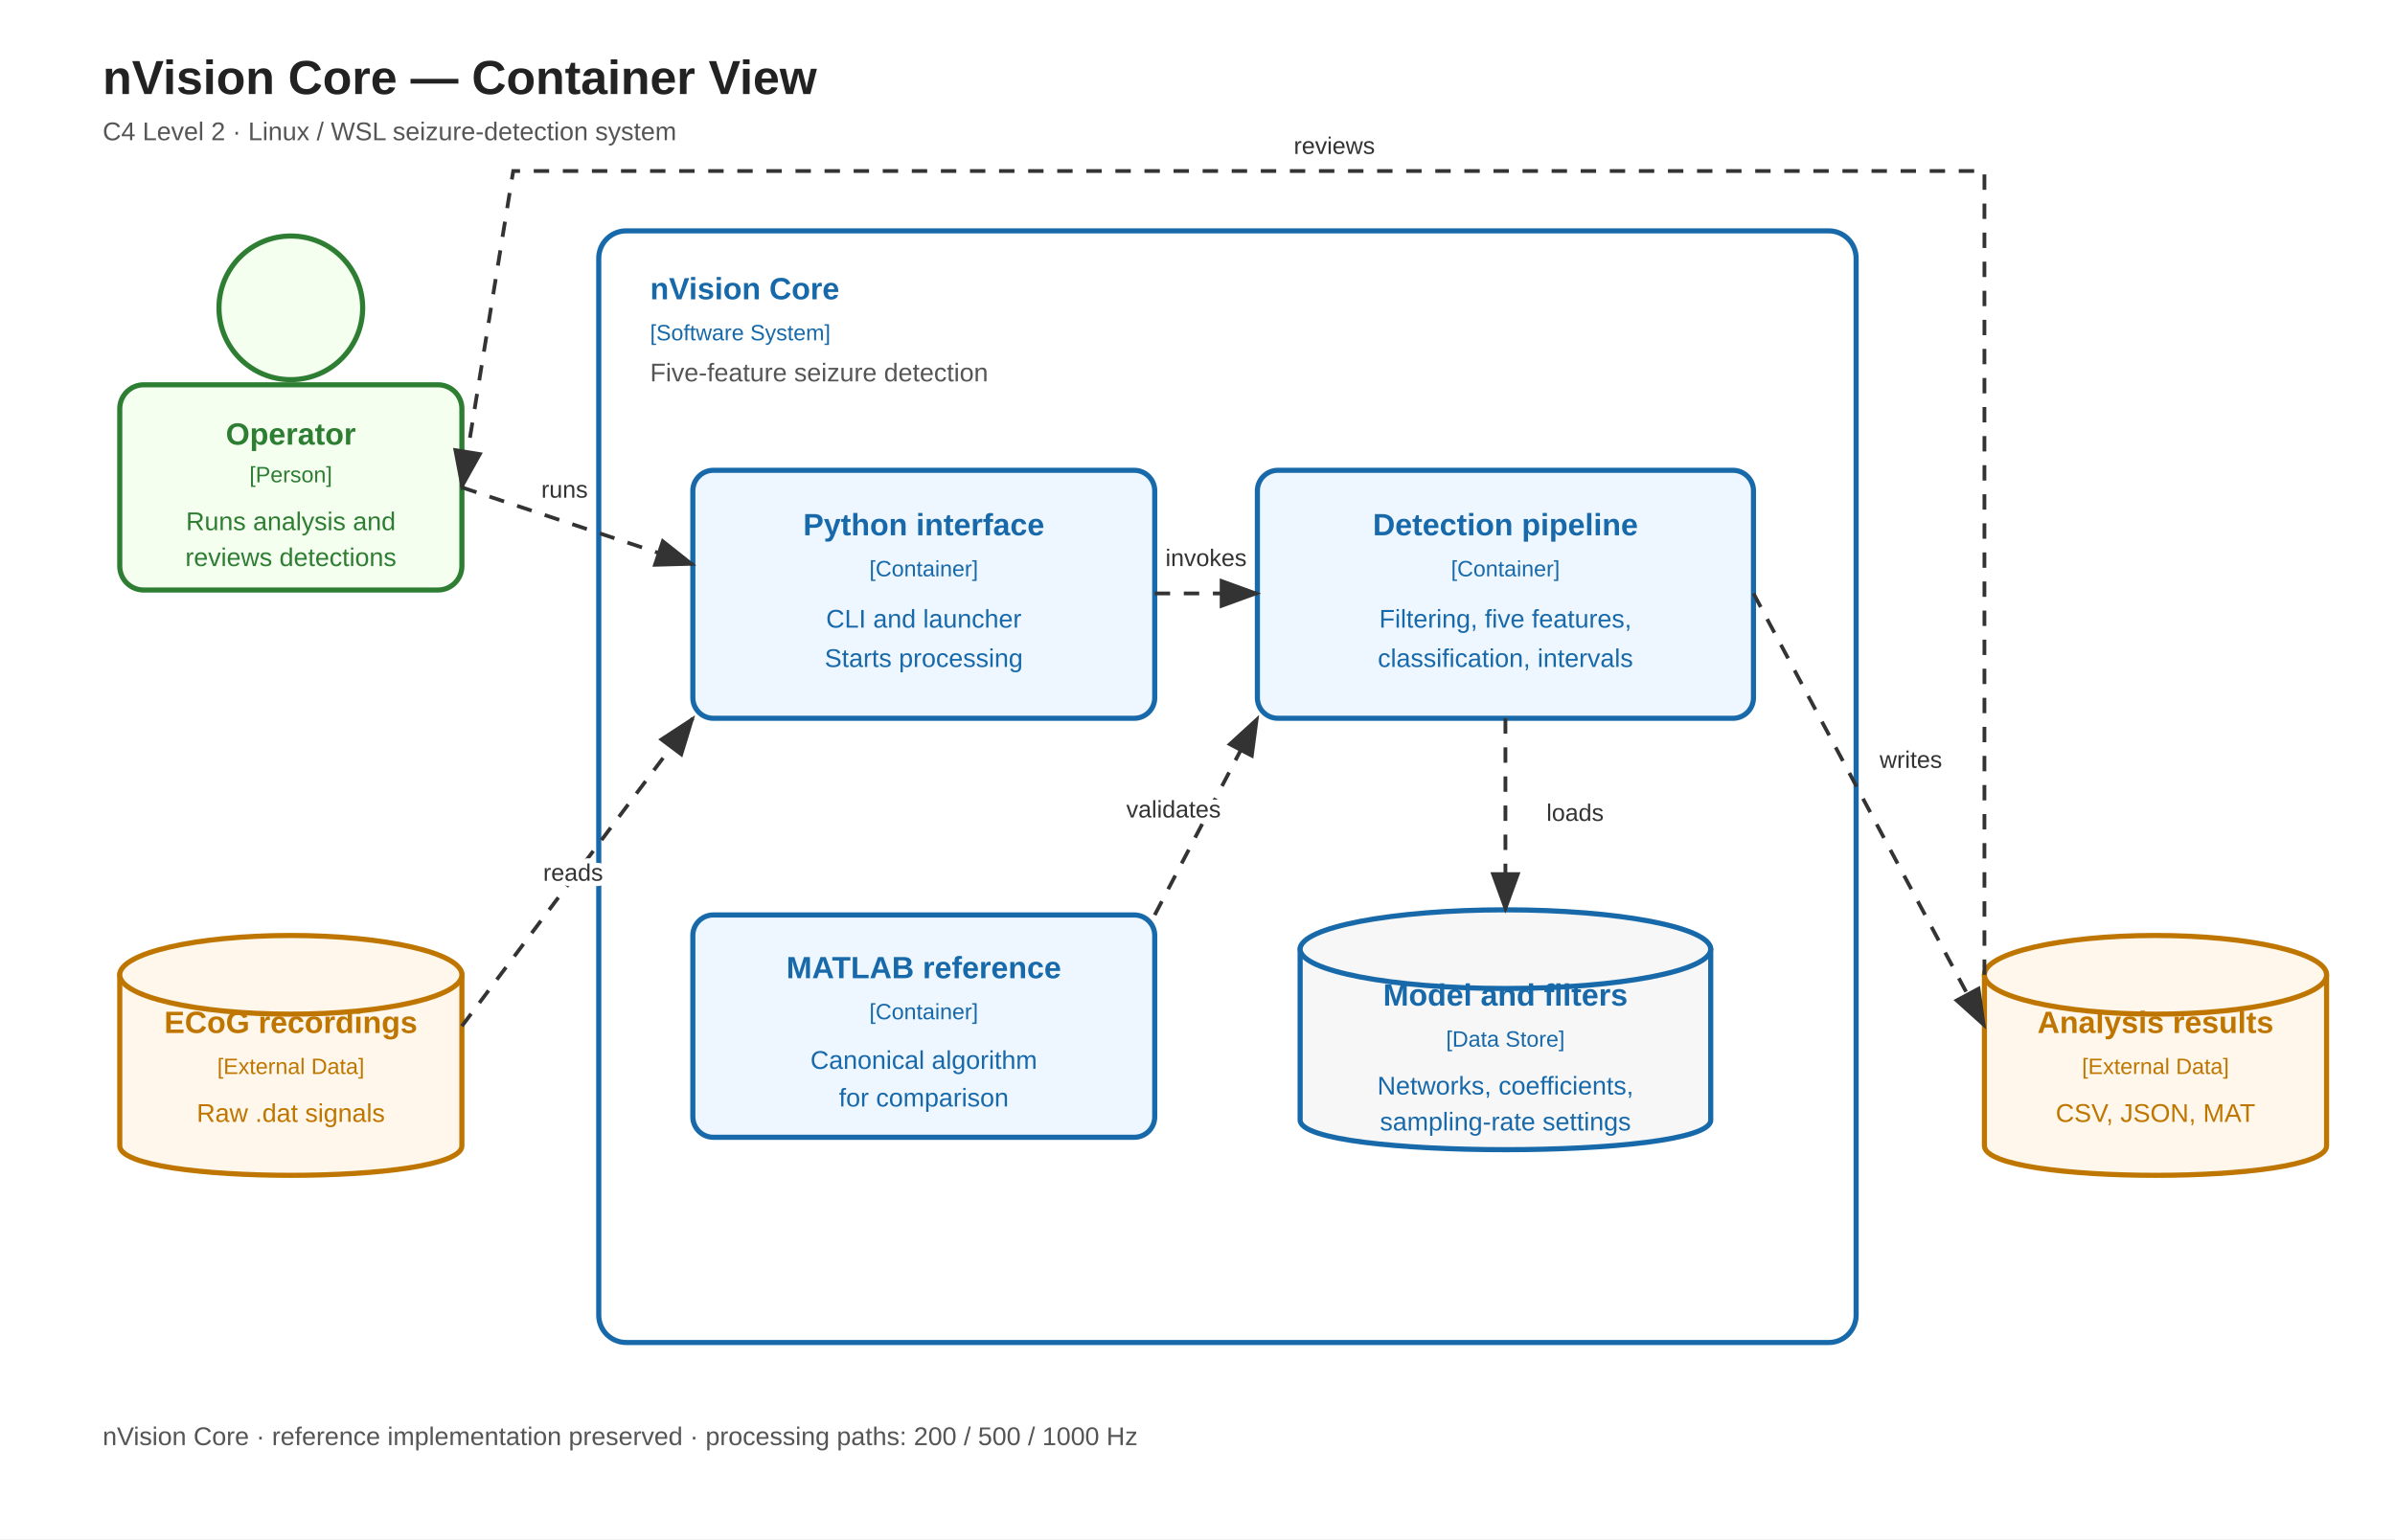
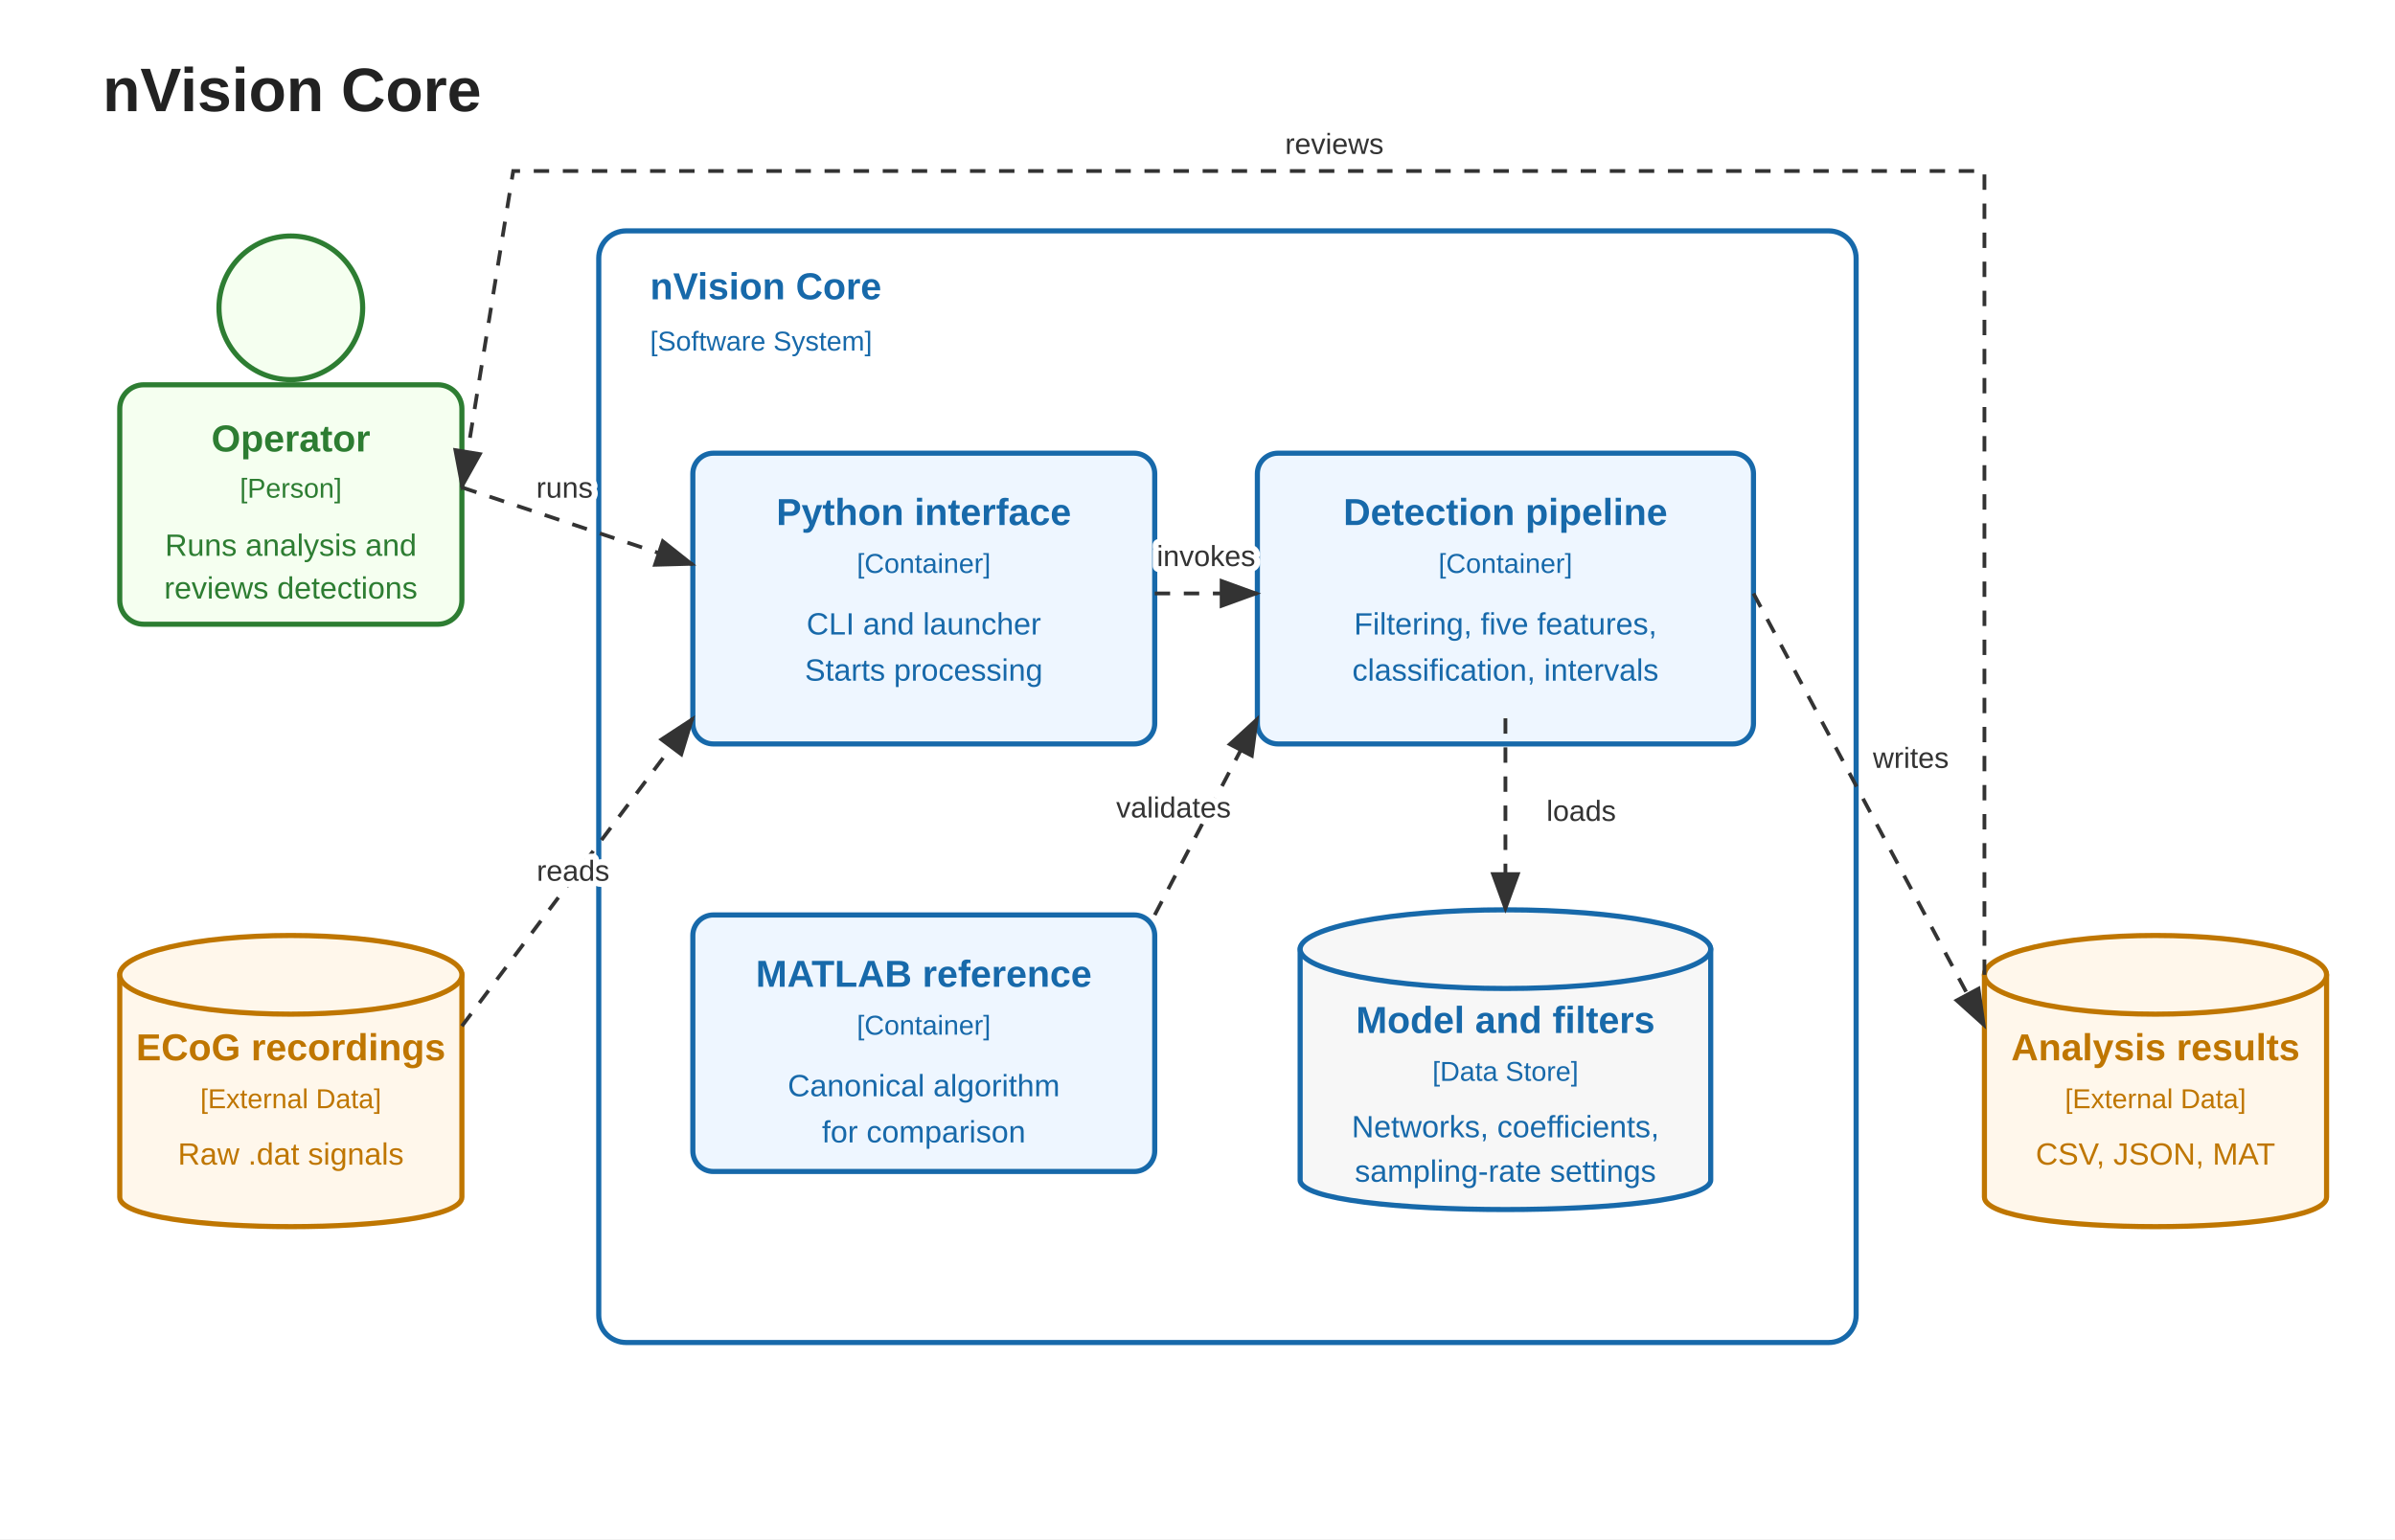
<svg xmlns="http://www.w3.org/2000/svg" width="1400" height="900" viewBox="0 0 1400 900" role="img" aria-labelledby="title desc">
  <defs>
    <marker id="arrow" markerWidth="12" markerHeight="12" refX="10" refY="4" orient="auto" markerUnits="strokeWidth">
      <path d="M0,0 L11,4 L0,8 Z" fill="#333333" />
    </marker>
    <style>
-       .heading { font: 700 28px Arial, sans-serif; fill: #222222; }
-       .caption { font: 400 15px Arial, sans-serif; fill: #555555; }
-       .name { font: 700 18px Arial, sans-serif; }
-       .kind { font: 400 13px Arial, sans-serif; }
-       .body { font: 400 15px Arial, sans-serif; }
-       .relation { font: 400 14px Arial, sans-serif; fill: #333333; paint-order: stroke; stroke: #ffffff; stroke-width: 6px; stroke-linejoin: round; }
+       .heading { font: 700 36px Arial, sans-serif; fill: #222222; }
+       .caption { font: 400 18px Arial, sans-serif; fill: #555555; }
+       .name { font: 700 22px Arial, sans-serif; }
+       .kind { font: 400 16px Arial, sans-serif; }
+       .body { font: 400 18px Arial, sans-serif; }
+       .relation { font: 400 17px Arial, sans-serif; fill: #333333; paint-order: stroke; stroke: #ffffff; stroke-width: 7px; stroke-linejoin: round; }
      .boundary { fill: #ffffff; stroke: #1769aa; stroke-width: 3; }
      .container { fill: #eef6ff; stroke: #1769aa; stroke-width: 3; }
      .person { fill: #f5fff0; stroke: #2d7d32; stroke-width: 3; }
      .external { fill: #fff7eb; stroke: #bf7600; stroke-width: 3; }
      .store { fill: #f7f7f7; stroke: #1769aa; stroke-width: 3; }
      .line { fill: none; stroke: #333333; stroke-width: 2.2; stroke-dasharray: 9 8; marker-end: url(#arrow); }
    </style>
  </defs>
  <rect width="1400" height="900" fill="#ffffff" />
-   <text x="60" y="55" class="heading">nVision Core — Container View</text>
-   <text x="60" y="82" class="caption">C4 Level 2 · Linux / WSL seizure-detection system</text>
+   <text x="60" y="65" class="heading">nVision Core</text>
  <circle cx="170" cy="180" r="42" class="person" />
-   <rect x="70" y="225" width="200" height="120" rx="14" class="person" />
-   <text x="170" y="260" text-anchor="middle" class="name" fill="#2d7d32">Operator</text>
-   <text x="170" y="282" text-anchor="middle" class="kind" fill="#2d7d32">[Person]</text>
-   <text x="170" y="310" text-anchor="middle" class="body" fill="#2d7d32">Runs analysis and</text>
-   <text x="170" y="331" text-anchor="middle" class="body" fill="#2d7d32">reviews detections</text>
+   <rect x="70" y="225" width="200" height="140" rx="14" class="person" />
+   <text x="170" y="264" text-anchor="middle" class="name" fill="#2d7d32">Operator</text>
+   <text x="170" y="291" text-anchor="middle" class="kind" fill="#2d7d32">[Person]</text>
+   <text x="170" y="325" text-anchor="middle" class="body" fill="#2d7d32">Runs analysis and</text>
+   <text x="170" y="350" text-anchor="middle" class="body" fill="#2d7d32">reviews detections</text>
  <rect x="350" y="135" width="735" height="650" rx="16" class="boundary" />
  <text x="380" y="175" class="name" fill="#1769aa">nVision Core</text>
-   <text x="380" y="199" class="kind" fill="#1769aa">[Software System]</text>
-   <text x="380" y="223" class="caption">Five-feature seizure detection</text>
-   <rect x="405" y="275" width="270" height="145" rx="12" class="container" />
-   <text x="540" y="313" text-anchor="middle" class="name" fill="#1769aa">Python interface</text>
-   <text x="540" y="337" text-anchor="middle" class="kind" fill="#1769aa">[Container]</text>
-   <text x="540" y="367" text-anchor="middle" class="body" fill="#1769aa">CLI and launcher</text>
-   <text x="540" y="390" text-anchor="middle" class="body" fill="#1769aa">Starts processing</text>
-   <rect x="735" y="275" width="290" height="145" rx="12" class="container" />
-   <text x="880" y="313" text-anchor="middle" class="name" fill="#1769aa">Detection pipeline</text>
-   <text x="880" y="337" text-anchor="middle" class="kind" fill="#1769aa">[Container]</text>
-   <text x="880" y="367" text-anchor="middle" class="body" fill="#1769aa">Filtering, five features,</text>
-   <text x="880" y="390" text-anchor="middle" class="body" fill="#1769aa">classification, intervals</text>
-   <rect x="405" y="535" width="270" height="130" rx="12" class="container" />
-   <text x="540" y="572" text-anchor="middle" class="name" fill="#1769aa">MATLAB reference</text>
-   <text x="540" y="596" text-anchor="middle" class="kind" fill="#1769aa">[Container]</text>
-   <text x="540" y="625" text-anchor="middle" class="body" fill="#1769aa">Canonical algorithm</text>
-   <text x="540" y="647" text-anchor="middle" class="body" fill="#1769aa">for comparison</text>
-   <path d="M760 555 C760 532 1000 532 1000 555 L1000 655 C1000 678 760 678 760 655 Z" class="store" />
+   <text x="380" y="205" class="kind" fill="#1769aa">[Software System]</text>
+   <rect x="405" y="265" width="270" height="170" rx="12" class="container" />
+   <text x="540" y="307" text-anchor="middle" class="name" fill="#1769aa">Python interface</text>
+   <text x="540" y="335" text-anchor="middle" class="kind" fill="#1769aa">[Container]</text>
+   <text x="540" y="371" text-anchor="middle" class="body" fill="#1769aa">CLI and launcher</text>
+   <text x="540" y="398" text-anchor="middle" class="body" fill="#1769aa">Starts processing</text>
+   <rect x="735" y="265" width="290" height="170" rx="12" class="container" />
+   <text x="880" y="307" text-anchor="middle" class="name" fill="#1769aa">Detection pipeline</text>
+   <text x="880" y="335" text-anchor="middle" class="kind" fill="#1769aa">[Container]</text>
+   <text x="880" y="371" text-anchor="middle" class="body" fill="#1769aa">Filtering, five features,</text>
+   <text x="880" y="398" text-anchor="middle" class="body" fill="#1769aa">classification, intervals</text>
+   <rect x="405" y="535" width="270" height="150" rx="12" class="container" />
+   <text x="540" y="577" text-anchor="middle" class="name" fill="#1769aa">MATLAB reference</text>
+   <text x="540" y="605" text-anchor="middle" class="kind" fill="#1769aa">[Container]</text>
+   <text x="540" y="641" text-anchor="middle" class="body" fill="#1769aa">Canonical algorithm</text>
+   <text x="540" y="668" text-anchor="middle" class="body" fill="#1769aa">for comparison</text>
+   <path d="M760 555 C760 532 1000 532 1000 555 L1000 690 C1000 713 760 713 760 690 Z" class="store" />
  <ellipse cx="880" cy="555" rx="120" ry="23" class="store" />
-   <text x="880" y="588" text-anchor="middle" class="name" fill="#1769aa">Model and filters</text>
-   <text x="880" y="612" text-anchor="middle" class="kind" fill="#1769aa">[Data Store]</text>
-   <text x="880" y="640" text-anchor="middle" class="body" fill="#1769aa">Networks, coefficients,</text>
-   <text x="880" y="661" text-anchor="middle" class="body" fill="#1769aa">sampling-rate settings</text>
-   <path d="M70 570 C70 547 270 547 270 570 L270 670 C270 693 70 693 70 670 Z" class="external" />
+   <text x="880" y="604" text-anchor="middle" class="name" fill="#1769aa">Model and filters</text>
+   <text x="880" y="632" text-anchor="middle" class="kind" fill="#1769aa">[Data Store]</text>
+   <text x="880" y="665" text-anchor="middle" class="body" fill="#1769aa">Networks, coefficients,</text>
+   <text x="880" y="691" text-anchor="middle" class="body" fill="#1769aa">sampling-rate settings</text>
+   <path d="M70 570 C70 547 270 547 270 570 L270 700 C270 723 70 723 70 700 Z" class="external" />
  <ellipse cx="170" cy="570" rx="100" ry="23" class="external" />
-   <text x="170" y="604" text-anchor="middle" class="name" fill="#bf7600">ECoG recordings</text>
-   <text x="170" y="628" text-anchor="middle" class="kind" fill="#bf7600">[External Data]</text>
-   <text x="170" y="656" text-anchor="middle" class="body" fill="#bf7600">Raw .dat signals</text>
-   <path d="M1160 570 C1160 547 1360 547 1360 570 L1360 670 C1360 693 1160 693 1160 670 Z" class="external" />
+   <text x="170" y="620" text-anchor="middle" class="name" fill="#bf7600">ECoG recordings</text>
+   <text x="170" y="648" text-anchor="middle" class="kind" fill="#bf7600">[External Data]</text>
+   <text x="170" y="681" text-anchor="middle" class="body" fill="#bf7600">Raw .dat signals</text>
+   <path d="M1160 570 C1160 547 1360 547 1360 570 L1360 700 C1360 723 1160 723 1160 700 Z" class="external" />
  <ellipse cx="1260" cy="570" rx="100" ry="23" class="external" />
-   <text x="1260" y="604" text-anchor="middle" class="name" fill="#bf7600">Analysis results</text>
-   <text x="1260" y="628" text-anchor="middle" class="kind" fill="#bf7600">[External Data]</text>
-   <text x="1260" y="656" text-anchor="middle" class="body" fill="#bf7600">CSV, JSON, MAT</text>
+   <text x="1260" y="620" text-anchor="middle" class="name" fill="#bf7600">Analysis results</text>
+   <text x="1260" y="648" text-anchor="middle" class="kind" fill="#bf7600">[External Data]</text>
+   <text x="1260" y="681" text-anchor="middle" class="body" fill="#bf7600">CSV, JSON, MAT</text>
  <path d="M270 285 L405 330" class="line" />
  <text x="330" y="291" text-anchor="middle" class="relation">runs</text>
  <path d="M1160 570 L1160 100 L300 100 L270 285" class="line" />
  <text x="780" y="90" text-anchor="middle" class="relation">reviews</text>
  <path d="M270 600 L405 420" class="line" />
  <text x="335" y="515" text-anchor="middle" class="relation">reads</text>
  <path d="M675 347 L735 347" class="line" />
  <text x="705" y="331" text-anchor="middle" class="relation">invokes</text>
  <path d="M880 420 L880 532" class="line" />
  <text x="904" y="480" class="relation">loads</text>
  <path d="M675 535 L735 420" class="line" />
  <text x="686" y="478" text-anchor="middle" class="relation">validates</text>
  <path d="M1025 347 L1160 600" class="line" />
  <text x="1117" y="449" text-anchor="middle" class="relation">writes</text>
-   <text x="60" y="845" class="caption">nVision Core · reference implementation preserved · processing paths: 200 / 500 / 1000 Hz</text>
</svg>
